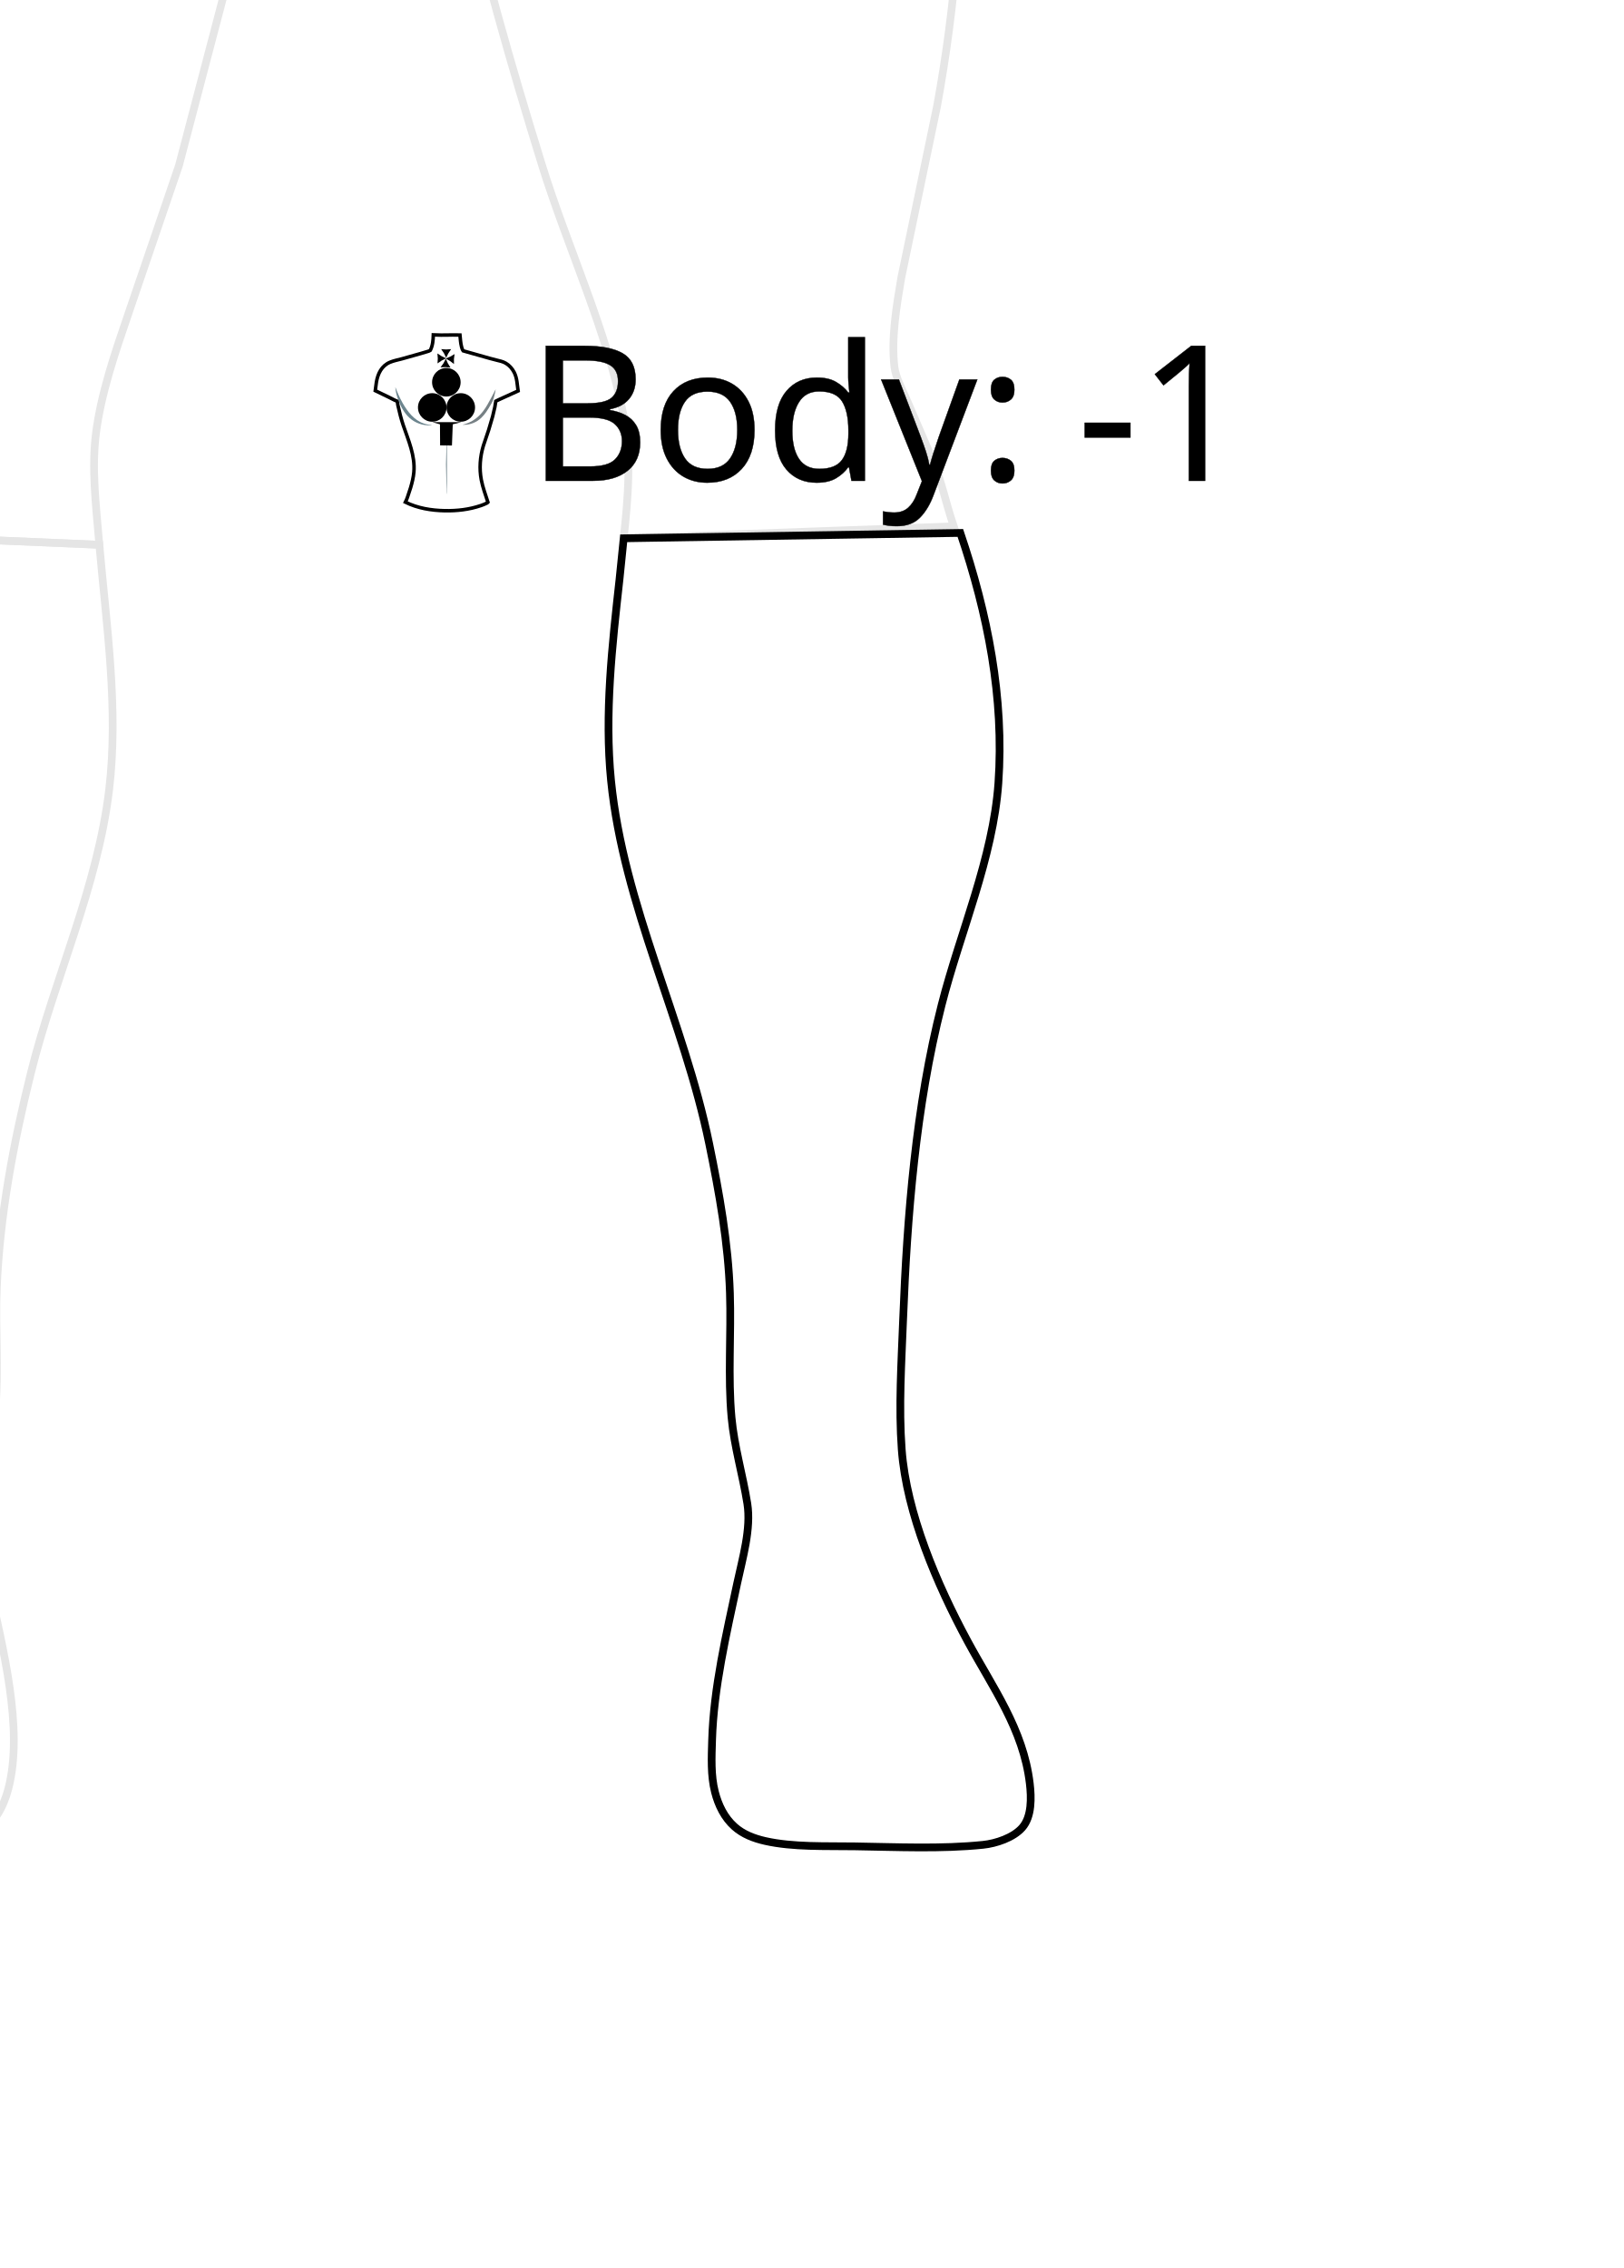
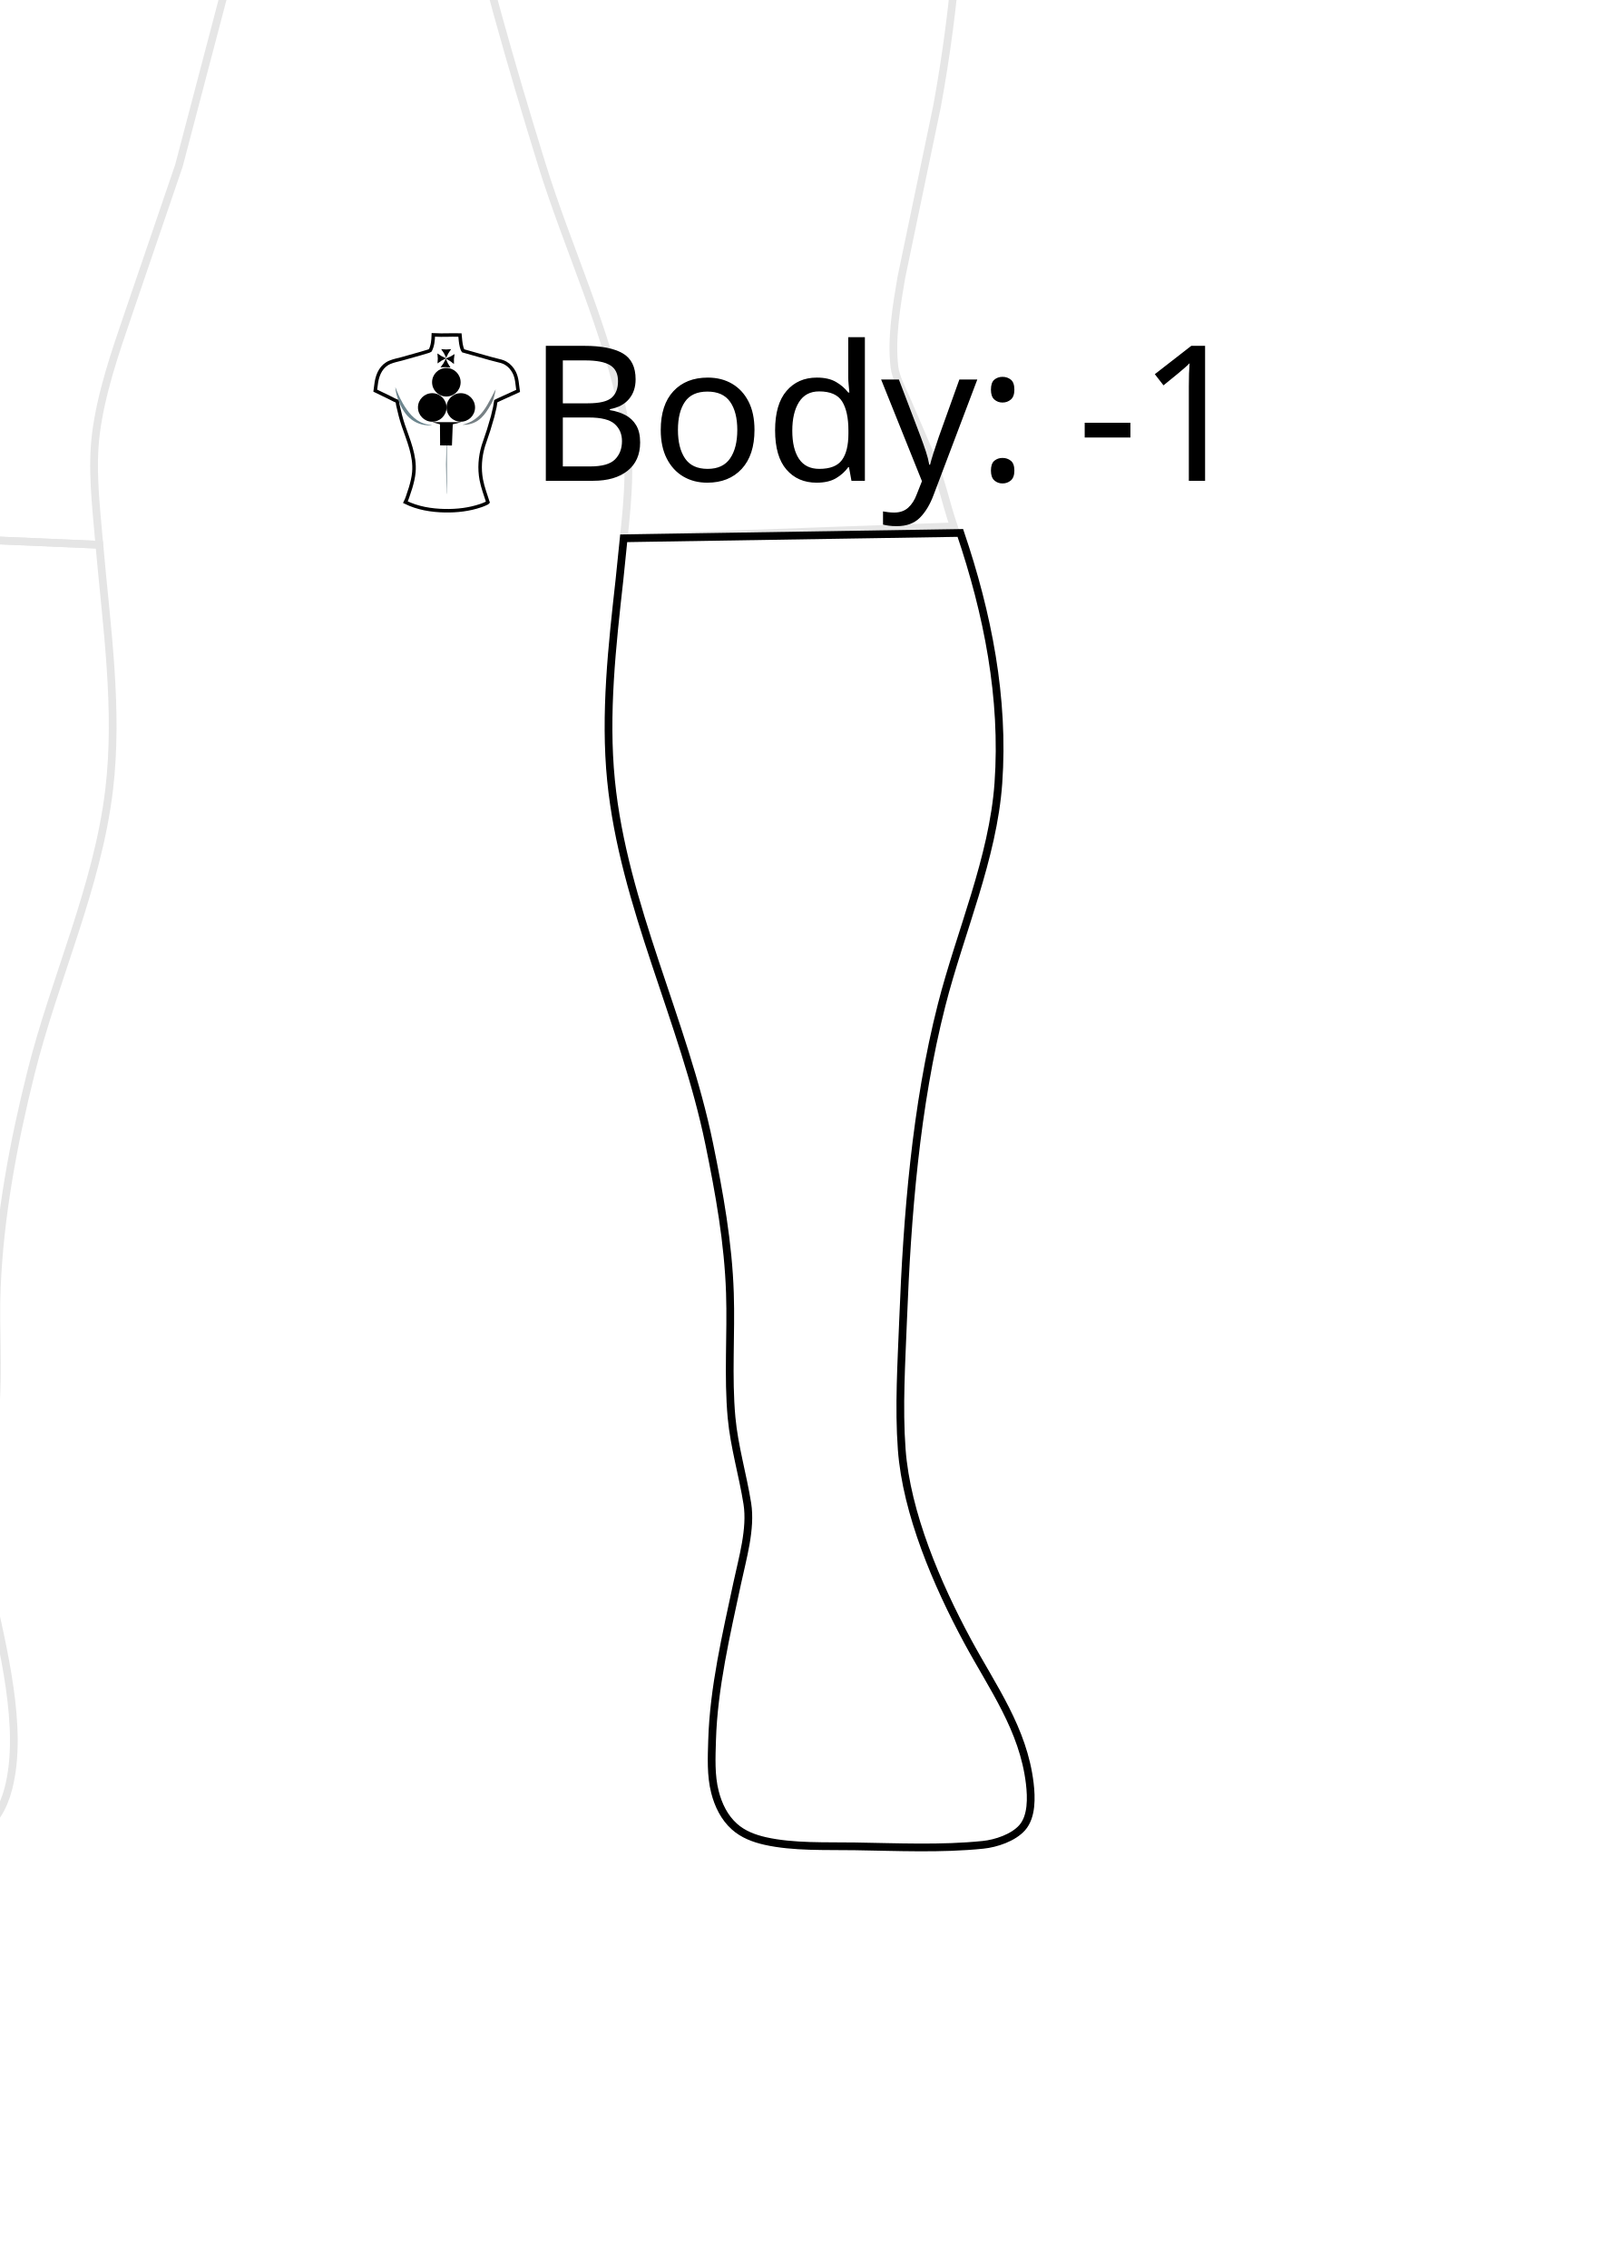
<svg xmlns="http://www.w3.org/2000/svg" width="63mm" height="88mm" viewBox="0 0 63 88" version="1.1" id="svg1" xml:space="preserve">
  <defs id="defs1" />
  <g id="layer1">
    <g id="g1" transform="matrix(0.06087197,0,0,0.06087197,0.03359486,0.544023)">
      <path id="path8" style="fill:none;stroke:#e6e6e6;stroke-width:4.928;stroke-dasharray:none;stroke-opacity:1" d="m 591.098,-326.167 -721.763,-22.13 c -2.625,11.907 -5.432,23.816 -7.528,35.715 -8.135,46.205 -10.531,92.748 -11.681,139.572 -1.032,41.993 -1.124,85.13 2.293,127.003 l 17.046,134.099 c 7.09,42.832 19.132,85.298 16.094,129.21 -1.577,22.793 -13.964,43.997 -21.567,65.265 -5.368,15.017 -10.629,30.625 -15.467,46.574 l 214.247,9.172 c -0.09,-1.027 -0.194,-2.09 -0.281,-3.115 -1.9,-22.34 -4.719,-45.453 -1.882,-67.861 3.225,-25.462 12.212,-51.638 20.507,-75.843 L 113.499,96.615 172.144,-126.544 c 15.06,-70.206 27.643,-138.08 30.61,-209.985 l 51.701,0.216 2.617,38.246 c 13.947,132.959 48.242,266.941 87.849,394.422 16.534,53.214 41.377,105.156 52.047,159.928 5.014,25.729 2.85,51.89 0,77.898 l 210.369,-7.62 c -5.492,-16.191 -7.379,-27.954 -13.99,-43.562 l -16.289,-37.813 c -2.644,-6.146 -6.757,-13.682 -7.528,-20.226 -2.155,-18.32 1.324,-38.804 4.37,-56.85 L 596.679,58.867 c 23.757,-129.492 20.08,-258.403 -5.581,-385.034 z" />
      <path id="path2" style="fill:none;stroke:#000000;stroke-width:4.928;stroke-dasharray:none;stroke-opacity:1" d="m 905.329,-939.639 -160.685,68.099 4.024,46.509 c 3.119,25.022 8.362,50.474 14.299,74.978 6.601,27.248 16.926,54.77 28.447,80.364 25.372,56.382 80.785,145.815 64.161,209.553 -0.508,1.949 -1.052,3.811 -1.839,5.668 -7.736,18.268 -24.577,32.711 -33.617,50.382 -7.063,13.8 -8.334,29.705 -10.297,44.844 l -6.555,60.051 c -0.722,10.073 -3.097,21.173 -0.692,31.043 l 4.543,4.521 c 7.842,-1.504 15.937,-6.837 21.07,-12.958 3.284,-22.291 5.018,-59.634 24.358,-74.047 2.978,-2.218 3.22,-2.045 6.857,-1.774 10.407,20.497 10.911,45.824 3.872,67.212 -4.609,14.004 -12.357,30.774 -20.832,42.919 -7.568,10.844 -25.956,24.655 -29.528,36.862 -0.601,2.052 -0.038,6.265 -0.042,8.545 4.036,4.799 4.387,5.505 10.405,6.987 41.423,-12.158 95.887,-41.896 117.226,-80.126 6.221,-11.151 9.803,-24.504 11.573,-37.099 l 0.411,-2.726 c 2.014,-14.669 -0.963,-31.511 -2.271,-46.228 -1.922,-21.59 -3.067,-42.843 -2.336,-64.529 l 8.718,-108.897 c 9.696,-110.76 17.977,-224.083 -16.657,-331.58 -8.667,-26.898 -20.33,-53.821 -34.612,-78.569 z" />
      <path id="path5" style="fill:none;stroke:#000000;stroke-width:4.928;stroke-dasharray:none;stroke-opacity:1" d="m 577.751,-1521.116 17.955,375.386 c 23.086,63.262 62.927,115.823 90.077,155.623 l 35.239,49.797 c 6.162,8.396 15.688,18.656 19.534,28.317 3.043,7.638 2.369,19.116 2.964,27.322 l 1.125,13.131 160.685,-68.099 c -2.447,-4.24 -4.81,-8.564 -7.42,-12.655 l -18.56,-27.322 c -2.231,-3.16 -6.831,-7.999 -8.091,-11.314 -1.08,-2.845 -0.532,-9.709 -0.714,-12.936 l -2.445,-35.563 c -3.852,-36.194 -10.851,-72.713 -23.514,-106.929 -10.774,-29.102 -24.22,-58.131 -39.717,-85.037 -6.583,-11.425 -16.42,-22.828 -21.762,-34.59 -1.686,-3.708 -1.514,-7.775 -1.514,-11.746 0,-68.353 -19.608,-141.457 -69.461,-190.776 -28.162,-27.856 -68.079,-47.949 -107.837,-51.139 -6.497,-0.523 -18.844,-0.066 -26.543,-1.471 z" />
      <path id="path3" style="fill:none;stroke:#000000;stroke-width:4.928;stroke-dasharray:none;stroke-opacity:1" d="m -290.247,-852.265 -172.28,-68.51 c -5.992,12.933 -11.199,26.196 -15.489,39.977 -13.936,44.767 -19.791,92.165 -23.298,138.771 -5.915,78.64 -3.097,156.55 2.769,235.079 l 7.571,78.439 c 1.903,31.479 -5.234,61.384 -5.516,92.435 -0.277,30.38 9.443,61.442 28.36,85.253 20.269,25.513 59.42,53.307 92.24,57.693 2.975,0.399 4.792,0.077 7.571,-0.887 2.372,-4.164 2.388,-4.39 0.995,-8.999 -2.744,-9.099 -12.489,-19.862 -17.695,-28.057 -20.749,-32.668 -37.451,-75.063 -24.012,-113.505 l 4.11,-3.093 c 7.345,2.291 12.504,8.492 15.943,15.186 10.133,19.715 3.109,52.145 23.038,65.395 5.318,0.513 5.584,0.676 10.448,-2.25 9.484,-23.249 4.757,-103.294 -5.149,-126.787 -6.591,-15.63 -18.305,-26.893 -26.543,-41.318 -23.583,-41.292 -11.955,-91.903 4.305,-133.32 24.791,-63.154 64.386,-119.09 82.787,-185.151 8.758,-31.439 8.082,-64.195 9.843,-96.35 z" />
      <path id="path6" style="fill:none;stroke:#000000;stroke-width:4.928;stroke-dasharray:none;stroke-opacity:1" d="m -107.67,-1526.221 c -0.102,0.043 -0.223,0.153 -0.325,0.195 -6.534,2.66 -20.851,0.681 -28.468,1.385 -10.399,0.958 -20.829,3.174 -30.848,6.079 -61.129,17.714 -111.992,63.102 -135.613,122.374 -9.251,23.214 -13.825,48.994 -16.873,73.723 l -3.699,43.784 c -0.307,4.017 0.187,12.585 -1.211,16.094 -4.004,10.043 -16.949,22.798 -23.168,32.513 -18.447,28.814 -33.815,59.843 -44.909,92.219 -9.693,28.29 -15.79,57.518 -20.529,87.005 -3.507,21.832 -5.838,45.087 -12.136,66.303 -3.665,12.345 -15.782,24.469 -22.433,35.693 -5.428,9.159 -10.225,18.54 -14.645,28.079 l 172.28,68.51 c 1.402,-25.619 4.316,-50.866 15.034,-74.697 11.485,-25.535 37.415,-46.147 54.449,-68.661 26.082,-34.473 79.256,-104.546 100.114,-144.526 z" />
      <path id="path4" style="fill:none;stroke:#000000;stroke-width:4.928;stroke-dasharray:none;stroke-opacity:1" d="m 611.54,330.763 -214.571,3.418 c -0.963,8.785 -1.714,17.622 -2.682,26.327 -4.688,42.128 -9.602,85.669 -5.386,128.042 7.961,79.94 46.472,153.055 62.604,231.747 6.425,31.325 12.118,62.908 13.174,94.966 0.866,26.249 -1.359,53.283 1.038,79.369 1.705,18.567 7.149,36.537 10.059,54.859 2.549,16.043 -3.089,34.963 -6.468,50.815 -6.935,32.492 -14.995,66.613 -15.986,99.92 -0.326,10.966 -0.916,22.462 1.839,33.184 2.131,8.279 5.948,16.197 12.417,21.978 5.475,4.913 12.487,7.549 19.577,9.151 17.904,4.045 38.757,3.119 57.153,3.418 26.8,0.407 55.039,1.768 81.683,-0.973 8.304,-0.842 19.323,-4.513 24.985,-10.946 6.235,-7.085 5.877,-19.284 4.824,-28.187 -4.11,-34.608 -23.691,-61.121 -39.695,-90.791 -19.338,-35.885 -38.91,-81.398 -41.923,-122.115 -1.998,-27.009 -0.183,-55.264 0.865,-82.354 2.568,-66.45 8.098,-136.382 24.574,-200.986 11.811,-46.282 32.776,-93.56 36.169,-141.389 3.847,-54.195 -6.828,-108.094 -24.25,-159.452 z" />
      <path id="path7" style="fill:none;stroke:#e5e5e5;stroke-width:4.928;stroke-dasharray:none;stroke-opacity:1" d="m 62.771,338.313 -214.247,-9.172 c -14.892,49.094 -25.645,101.562 -22.087,151.102 3.705,51.656 20.985,102.047 32.578,152.292 16.322,70.738 24.02,140.359 27.495,212.754 1.124,23.453 3.299,47.988 1.817,71.387 -1.004,15.88 -5.107,31.879 -11.033,46.618 -11.876,29.561 -27.75,58.937 -41.664,87.654 -13.209,27.28 -29.028,49.038 -31.129,80.797 -0.418,6.352 -0.924,14.341 1.622,20.313 2.907,6.84 9.076,9.002 15.77,11.119 25.643,8.062 141.114,9.164 162.848,-2.942 10.956,-6.107 16.94,-17.19 20.01,-28.944 10.079,-38.517 -3.919,-91.083 -12.028,-129.275 -3.255,-15.31 -7.993,-31.642 -7.225,-47.44 1.075,-22.041 9.387,-44.061 11.141,-66.562 1.965,-25.244 -0.291,-51.074 0.779,-76.427 C -0.639,765.604 8.056,719.39 19.182,674.847 34.283,614.396 61.556,556.681 69.002,494.52 75.162,443.05 67.278,389.778 62.771,338.313 Z" />
      <path id="path9" style="fill:none;stroke:#000000;stroke-width:4.928;stroke-dasharray:none;stroke-opacity:1" d="m 492.281,-656.147 -514.677,-9.259 c -0.53,3.539 -1.073,6.732 -1.687,8.739 -3.089,10.111 -9.751,20.202 -13.931,30.134 l -36.191,91.115 c -21.983,60.409 -42.482,123.698 -56.46,187.12 l 721.763,22.13 c -9.308,-45.933 -21.325,-91.577 -36.234,-136.824 -20.035,-60.803 -44.649,-120.435 -60.203,-182.642 -0.881,-3.521 -1.587,-7.008 -2.38,-10.513 z" />
      <path id="path10" style="fill:none;stroke:#000000;stroke-width:4.928;stroke-dasharray:none;stroke-opacity:1" d="m 500.934,-960.881 -546,-10.189 c 1.474,2.877 2.946,5.753 4.564,8.437 23.37,79.605 27.679,92.12 24.726,176.39 -0.61,17.356 -2.259,91.721 -6.62,120.838 l 514.677,9.259 c -12.315,-54.48 -14.326,-107.303 -11.725,-163.541 2.693,-58.198 7.409,-53.151 17.349,-124.472 1.03,-6.146 2.021,-11.6 3.029,-16.722 z" />
      <path id="path11" style="fill:none;stroke:#000000;stroke-width:4.928;stroke-dasharray:none;stroke-opacity:1" d="m 588.394,-1298.432 -703.397,-9.691 -5.646,167.975 c 0.472,-0.904 1.38,-2.2 1.817,-3.072 9.357,18.591 20.762,69.016 33.379,85.664 17.945,23.674 26.287,58.959 40.388,86.486 l 546,10.189 c 7.687,-39.086 16.168,-52.354 47.461,-99.033 33.644,-50.184 42.67,-83.309 46.877,-86.919 0.135,0.374 0.296,0.729 0.433,1.103 z" />
      <path id="path12" style="fill:none;stroke:#000000;stroke-width:4.928;stroke-dasharray:none;stroke-opacity:1" d="m 116.009,-1656.512 c -0.013,0.032 -0.008,0.318 -0.022,0.346 -52.755,41.373 -113.865,62.698 -171.631,95.398 -11.922,6.748 -23.215,14.406 -34.395,22.303 -5.121,3.616 -11.91,9.794 -17.63,12.244 l -7.333,218.097 703.397,9.691 -10.643,-222.683 c -1.285,-0.234 -3.368,-0.119 -4.283,-0.497 -4.723,-1.954 -10.378,-6.884 -14.753,-9.756 -11.528,-7.565 -22.944,-15.403 -34.979,-22.151 l -81.078,-42.616 c -35.035,-17.437 -69.503,-33.981 -99.617,-59.446 l 0.022,-0.93 z" />
      <path id="path1" style="fill:none;stroke:#000000;stroke-width:4.928;stroke-dasharray:none;stroke-opacity:1" d="m 232.639,-2123.533 c -5.765,-0.261 -11.751,-0.538 -17.501,0.044 -39.419,4.769 -75.552,19.792 -100.547,51.917 -30.684,39.436 -33.975,114.652 -27.862,163.173 -3.662,3.651 -4.821,1.758 -8.393,3.807 -5.472,3.138 -7.606,11.735 -7.636,17.522 -0.063,12.185 3.12,23.707 5.43,35.564 4.028,20.687 6.733,48.693 23.06,63.794 2.576,2.381 5.742,4.226 8.913,5.689 2,12.272 5.885,117.844 2.553,125.511 h 227.053 l 2.617,-81.013 c 0.223,-12.169 -2.214,-33.371 1.99,-44.455 l 1.601,-1.406 c 19.313,-17.253 23.159,-39.119 28.273,-63.21 2.503,-11.783 5.447,-23.877 5.927,-35.931 0.28,-6.949 0.74,-13.537 -3.18,-19.621 -3.043,-2.272 -6.242,-4.424 -8.848,-7.204 3.086,-55.079 4.183,-124.213 -34.59,-167.953 -24.607,-27.758 -62.006,-44.572 -98.86,-46.228 z" />
      <g id="body" transform="matrix(1.060965,0,0,1.060965,-24.80147,-428.3358)">
        <path fill="#37b2df" d="m 283.174,596.495 c 7.299,0.332 8.882,-0.08 16.009,0.085 0.242,2.356 0.333,4.672 0.925,6.982 0.218,0.851 0.492,1.774 0.996,2.503 l 16.013,4.536 4.008,1.047 c 1.933,0.467 3.819,0.857 5.563,1.867 2.189,1.268 3.915,3.279 5.064,5.512 1.77,3.44 1.787,7.377 2.351,11.127 l -11.049,5.032 -1.422,0.679 c -0.295,0.127 -0.639,0.22 -0.907,0.392 l -0.593,3.615 -1.32,5.62 -2.388,8.105 -3.209,9.554 c -1.979,6.597 -2.507,13.633 -1.224,20.415 0.878,4.641 2.589,9.067 4.013,13.555 -0.134,0.196 -0.562,0.361 -0.781,0.473 -1.107,0.565 -2.261,1.032 -3.437,1.433 -7.073,2.41 -14.304,3.246 -21.752,3.104 -8.138,-0.155 -16.279,-1.507 -23.636,-5.122 0.496,-0.959 0.879,-2.021 1.256,-3.034 l 1.883,-5.714 c 0.898,-3.037 1.664,-6.128 1.944,-9.29 0.874,-9.877 -3.305,-19.133 -6.39,-28.246 -1.314,-3.882 -2.309,-7.964 -3.197,-11.964 l -0.362,-2.379 c -1.66,-0.599 -3.278,-1.564 -4.87,-2.334 l -8.368,-4.052 0.699,-5.174 c 0.852,-5.063 3.155,-9.801 8.128,-11.877 2.24,-0.936 4.813,-1.442 7.161,-2.062 l 11.297,-3.187 3.341,-0.997 c 0.803,-0.242 1.756,-0.45 2.439,-0.936 1.454,-2.804 1.726,-6.158 1.815,-9.268 z" id="path5-3" style="fill:none;stroke:#000000;stroke-width:2.105;stroke-dasharray:none;stroke-opacity:1" />
        <path fill="#26A4D4" d="m 291.268,657.488 0.063,0.053 0.044,34.39 -0.081,0.163 c -0.122,-0.926 -0.089,-1.924 -0.114,-2.859 l -0.144,-3.726 -0.24,-11.245 0.221,-8.868 0.148,-5.963 c 0.03,-0.65 -0.015,-1.302 0.103,-1.945 z" id="path6-7" style="fill:#6f838b;fill-opacity:1;stroke-width:0.099;stroke-dasharray:none" />
        <path fill="#26A4D4" d="m 320.66,629.121 c -0.145,1.182 -0.446,2.365 -0.731,3.52 -0.297,1.198 -0.608,2.456 -1.094,3.594 -0.395,0.925 -0.965,1.82 -1.468,2.692 -1.548,2.682 -3.11,5.227 -5.372,7.381 -3.033,2.888 -6.793,4.309 -10.975,4.213 l -0.067,-0.039 -0.015,-0.076 0.802,-0.219 c 4.454,-1.194 8.319,-3.983 11.147,-7.597 2.007,-2.564 3.572,-5.484 5.088,-8.355 z" id="path7-7" style="fill:#768084;fill-opacity:1;stroke-width:0.124;stroke-dasharray:none" />
        <path fill="#26A4D4" d="m 260.347,627.909 c 0.258,0.305 0.404,0.991 0.554,1.374 l 1.143,2.734 c 0.814,1.82 1.665,3.626 2.656,5.358 2.929,5.117 6.904,10.401 12.731,12.346 0.867,0.289 1.827,0.546 2.733,0.673 0.78,0.109 1.577,0.128 2.34,0.335 l -1.213,0.088 c -4.541,0.213 -9.084,-1.424 -12.444,-4.475 -3.17,-2.878 -5.158,-6.666 -6.662,-10.62 -0.933,-2.454 -1.715,-5.179 -1.837,-7.813 z" id="path8-0" style="fill:#6c858e;fill-opacity:1;stroke-width:0.121" />
-         <text xml:space="preserve" style="font-style:normal;font-variant:normal;font-weight:normal;font-stretch:normal;font-size:113.547px;font-family:Amiri;-inkscape-font-specification:'Amiri, Normal';font-variant-ligatures:normal;font-variant-caps:normal;font-variant-numeric:normal;font-variant-east-asian:normal;fill:#000000;fill-opacity:1;stroke:#000000;stroke-width:0.215;stroke-dasharray:none;stroke-opacity:1;paint-order:markers fill stroke" x="339.742" y="684.152" id="text1">
-           <tspan id="tspan1" x="339.742" y="684.152" style="stroke-width:0.215">Body: -1</tspan>
+         <text xml:space="preserve" style="font-style:normal;font-variant:normal;font-weight:normal;font-stretch:normal;font-size:113.547px;font-family:Amiri;-inkscape-font-specification:'Amiri, Normal';font-variant-ligatures:normal;font-variant-caps:normal;font-variant-numeric:normal;font-variant-east-asian:normal;fill:#000000;fill-opacity:1;stroke:none;stroke-width:0.215;stroke-dasharray:none;stroke-opacity:1;paint-order:markers fill stroke" x="339.742" y="684.152" id="text1">
+           <tspan id="tspan1" x="339.742" y="684.152" style="stroke-width:0.215;stroke:none">Body: -1</tspan>
        </text>
        <path id="rect1" d="m 282.505,648.92 h 17.614 l -5.266,1.301 -0.493,12.724 -7.113,-0.065 -0.083,-12.659 z" style="stroke-width:2.537" />
        <path style="fill:#000000;fill-opacity:1;stroke-width:2.11" id="path2-6-0" d="m 299.569,625.187 a 8.572,8.572 0 0 1 -8.745,8.337 8.572,8.572 0 0 1 -8.396,-8.688 8.572,8.572 0 0 1 8.63,-8.455 8.572,8.572 0 0 1 8.514,8.572" />
        <path style="fill:#000000;fill-opacity:1;stroke-width:2.11" id="path2-6-0-7" d="m 291.087,640.324 a 8.572,8.572 0 0 1 -8.745,8.337 8.572,8.572 0 0 1 -8.396,-8.688 8.572,8.572 0 0 1 8.63,-8.455 8.572,8.572 0 0 1 8.514,8.572" />
        <path style="fill:#000000;fill-opacity:1;stroke-width:2.11" id="path2-6-0-9" d="m 308.235,640.324 a 8.572,8.572 0 0 1 -8.745,8.337 8.572,8.572 0 0 1 -8.396,-8.688 8.572,8.572 0 0 1 8.63,-8.455 8.572,8.572 0 0 1 8.514,8.572" />
        <path style="fill:#000000" id="path1-99" d="m -4.268,6.022 -0.291,-0.592 -0.367,-0.548 0.658,0.044 0.658,-0.044 -0.367,0.548 z" transform="matrix(4.546602,0,0,4.546602,310.2906,582.8579)" />
        <path style="fill:#000000" id="path1-7" d="m -4.268,6.022 -0.291,-0.592 -0.367,-0.548 0.658,0.044 0.658,-0.044 -0.367,0.548 z" transform="matrix(2.141025,4.010935,-4.010935,2.141025,320.8208,620.1935)" />
        <path style="fill:#000000" id="path1-9" d="m -4.268,6.022 -0.291,-0.592 -0.367,-0.548 0.658,0.044 0.658,-0.044 -0.367,0.548 z" transform="matrix(-0.05177666,-4.546308,4.546308,-0.05177666,263.2451,591.4883)" />
        <path style="fill:#000000" id="path1-5" d="m -4.268,6.022 -0.291,-0.592 -0.367,-0.548 0.658,0.044 0.658,-0.044 -0.367,0.548 z" transform="matrix(-0.2665554,4.538782,-4.538782,-0.2665554,316.7785,631.6868)" />
      </g>
    </g>
  </g>
</svg>
